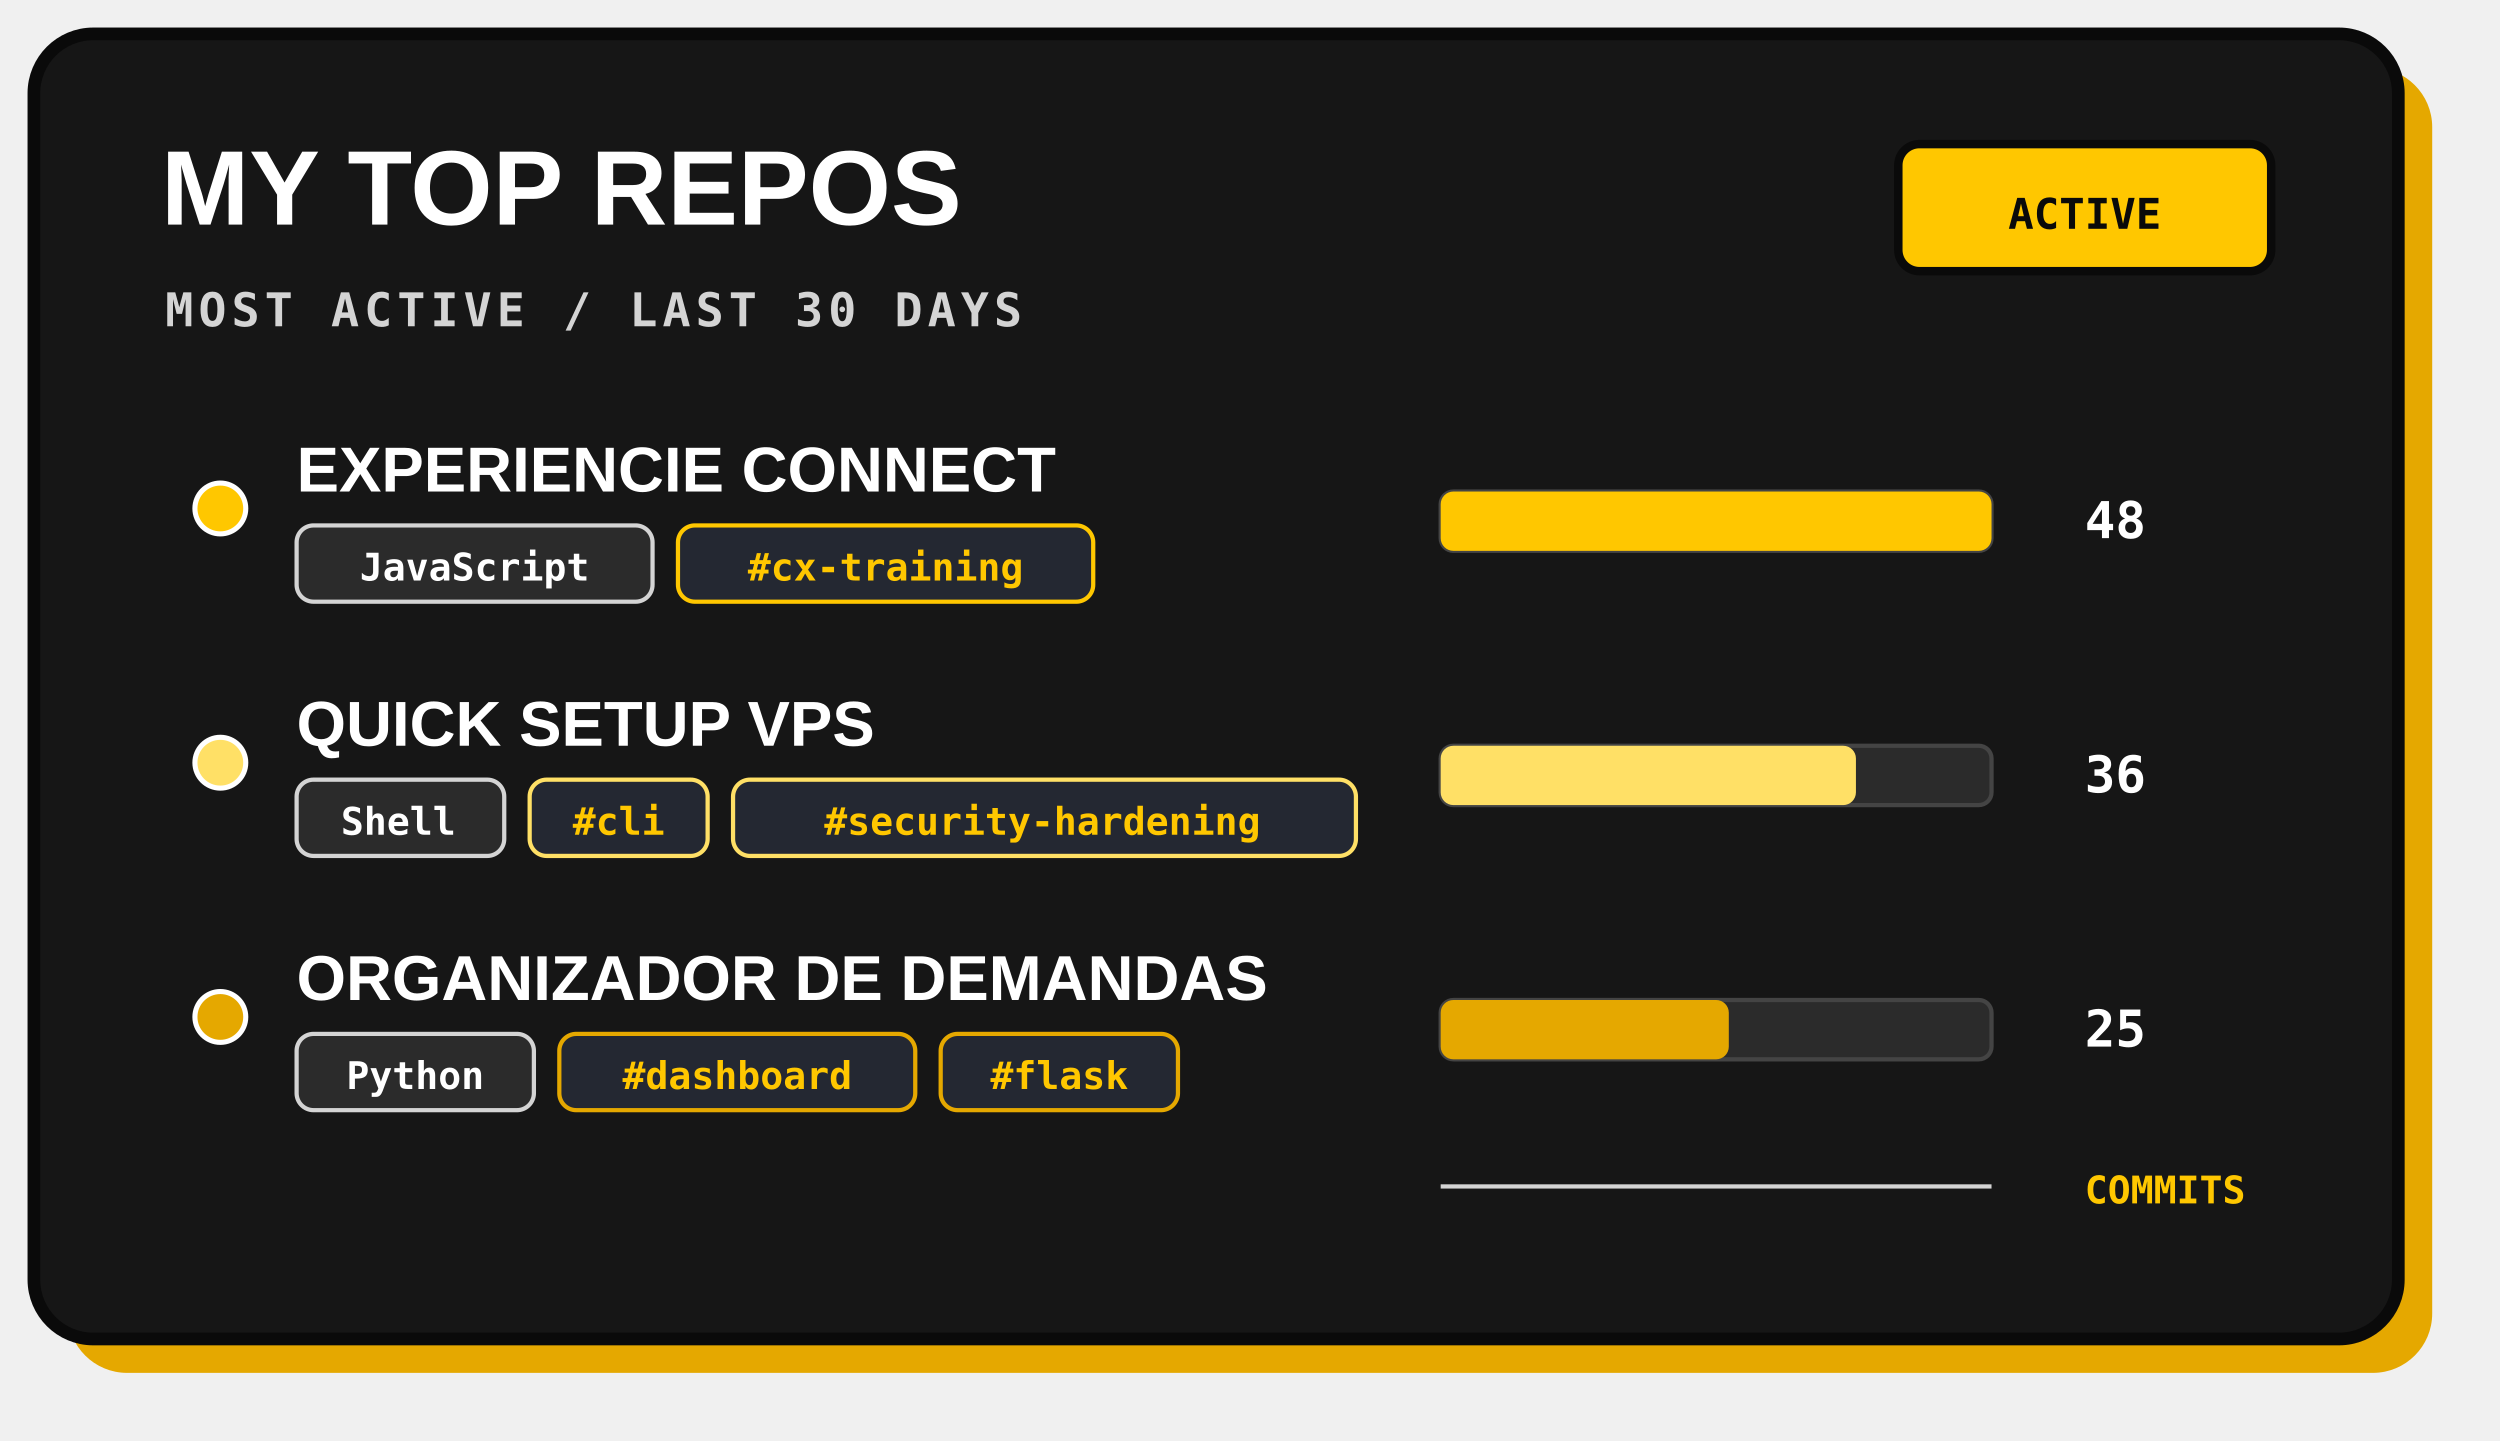
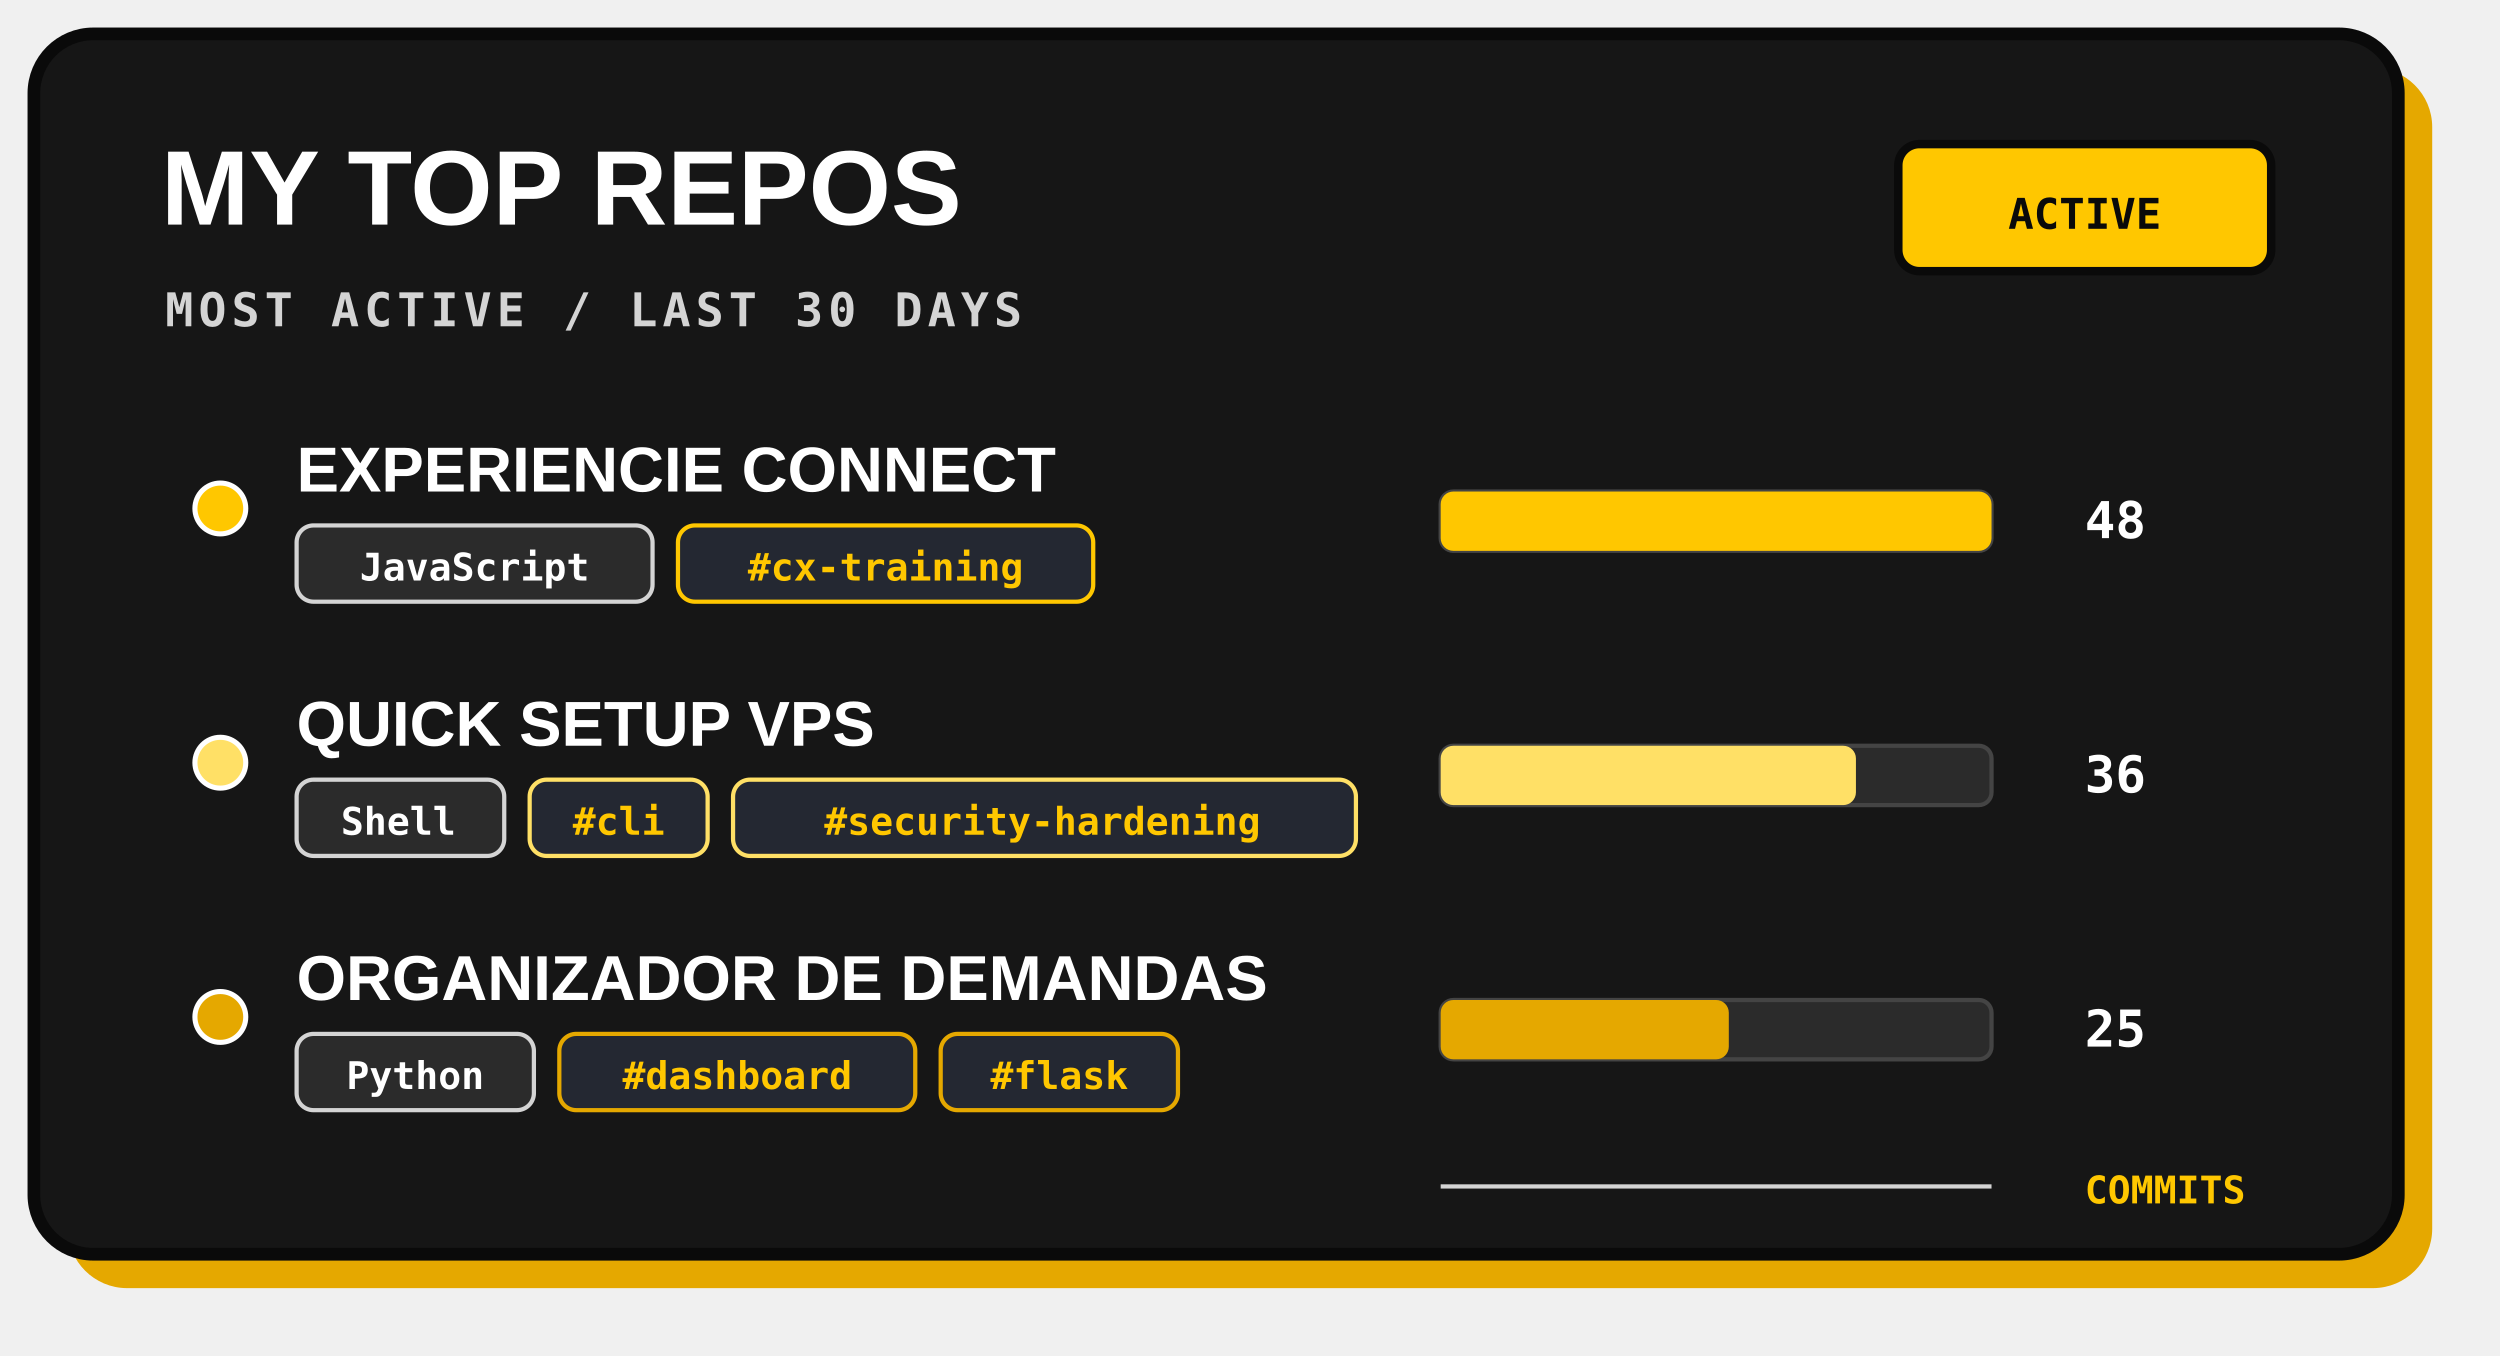
- <svg xmlns="http://www.w3.org/2000/svg" width="590" height="340" viewBox="0 0 590 340" role="img">
-   <rect x="16" y="16" width="558" height="308" rx="14" fill="#E5A800" />
-   <rect x="8" y="8" width="558" height="308" rx="14" fill="#161616" stroke="#0A0A0A" stroke-width="3" />
+ <svg xmlns="http://www.w3.org/2000/svg" width="590" height="320" viewBox="0 0 590 320" role="img">
+   <rect x="16" y="16" width="558" height="288" rx="14" fill="#E5A800" />
+   <rect x="8" y="8" width="558" height="288" rx="14" fill="#161616" stroke="#0A0A0A" stroke-width="3" />
  <text x="38" y="53" fill="#FFFFFF" font-family="Arial, sans-serif" font-size="25" font-weight="800">MY TOP REPOS</text>
  <text x="39" y="77" fill="#D4D4D4" font-family="monospace" font-size="11" font-weight="700" letter-spacing="1.2">MOST ACTIVE / LAST 30 DAYS</text>
  <rect x="448" y="34" width="88" height="30" rx="5" fill="#FFC700" stroke="#0A0A0A" stroke-width="2" />
  <text x="492" y="54" text-anchor="middle" fill="#0A0A0A" font-family="monospace" font-size="10" font-weight="700">ACTIVE</text>
  <circle cx="52" cy="120" r="6" fill="#FFC700" stroke="#FFFFFF" stroke-width="1.2" />
  <text x="70" y="116" fill="#FFFFFF" font-family="Arial, sans-serif" font-size="15" font-weight="800">EXPERIENCIE CONNECT</text>
  <rect x="70" y="124" width="84" height="18" rx="4" fill="#2B2B2B" stroke="#D4D4D4" stroke-width="1" />
  <text x="112" y="137" text-anchor="middle" fill="#FFFFFF" font-family="monospace" font-size="9" font-weight="700">JavaScript</text>
  <rect x="160" y="124" width="98" height="18" rx="4" fill="#242832" stroke="#FFC700" stroke-width="1" />
  <text x="209" y="137" text-anchor="middle" fill="#FFC700" font-family="monospace" font-size="9" font-weight="700">#cx-training</text>
  <rect x="340" y="116" width="130" height="14" rx="3" fill="#2B2B2B" stroke="#444" stroke-width="1" />
  <rect x="340" y="116" width="130" height="14" rx="3" fill="#FFC700" />
  <text x="492" y="127" fill="#FFFFFF" font-family="monospace" font-size="12" font-weight="700">48</text>
  <circle cx="52" cy="180" r="6" fill="#FFE066" stroke="#FFFFFF" stroke-width="1.2" />
  <text x="70" y="176" fill="#FFFFFF" font-family="Arial, sans-serif" font-size="15" font-weight="800">QUICK SETUP VPS</text>
  <rect x="70" y="184" width="49" height="18" rx="4" fill="#2B2B2B" stroke="#D4D4D4" stroke-width="1" />
  <text x="94" y="197" text-anchor="middle" fill="#FFFFFF" font-family="monospace" font-size="9" font-weight="700">Shell</text>
  <rect x="125" y="184" width="42" height="18" rx="4" fill="#242832" stroke="#FFE066" stroke-width="1" />
  <text x="146" y="197" text-anchor="middle" fill="#FFC700" font-family="monospace" font-size="9" font-weight="700">#cli</text>
  <rect x="173" y="184" width="147" height="18" rx="4" fill="#242832" stroke="#FFE066" stroke-width="1" />
  <text x="246" y="197" text-anchor="middle" fill="#FFC700" font-family="monospace" font-size="9" font-weight="700">#security-hardening</text>
  <rect x="340" y="176" width="130" height="14" rx="3" fill="#2B2B2B" stroke="#444" stroke-width="1" />
  <rect x="340" y="176" width="98" height="14" rx="3" fill="#FFE066" />
  <text x="492" y="187" fill="#FFFFFF" font-family="monospace" font-size="12" font-weight="700">36</text>
  <circle cx="52" cy="240" r="6" fill="#E5A800" stroke="#FFFFFF" stroke-width="1.2" />
  <text x="70" y="236" fill="#FFFFFF" font-family="Arial, sans-serif" font-size="15" font-weight="800">ORGANIZADOR DE DEMANDAS</text>
  <rect x="70" y="244" width="56" height="18" rx="4" fill="#2B2B2B" stroke="#D4D4D4" stroke-width="1" />
  <text x="98" y="257" text-anchor="middle" fill="#FFFFFF" font-family="monospace" font-size="9" font-weight="700">Python</text>
  <rect x="132" y="244" width="84" height="18" rx="4" fill="#242832" stroke="#E5A800" stroke-width="1" />
  <text x="174" y="257" text-anchor="middle" fill="#FFC700" font-family="monospace" font-size="9" font-weight="700">#dashboard</text>
  <rect x="222" y="244" width="56" height="18" rx="4" fill="#242832" stroke="#E5A800" stroke-width="1" />
  <text x="250" y="257" text-anchor="middle" fill="#FFC700" font-family="monospace" font-size="9" font-weight="700">#flask</text>
  <rect x="340" y="236" width="130" height="14" rx="3" fill="#2B2B2B" stroke="#444" stroke-width="1" />
  <rect x="340" y="236" width="68" height="14" rx="3" fill="#E5A800" />
  <text x="492" y="247" fill="#FFFFFF" font-family="monospace" font-size="12" font-weight="700">25</text>
  <path d="M340 280 H470" stroke="#D4D4D4" stroke-width="1" />
  <text x="492" y="284" fill="#FFC700" font-family="monospace" font-size="9" font-weight="700">COMMITS</text>
</svg>
